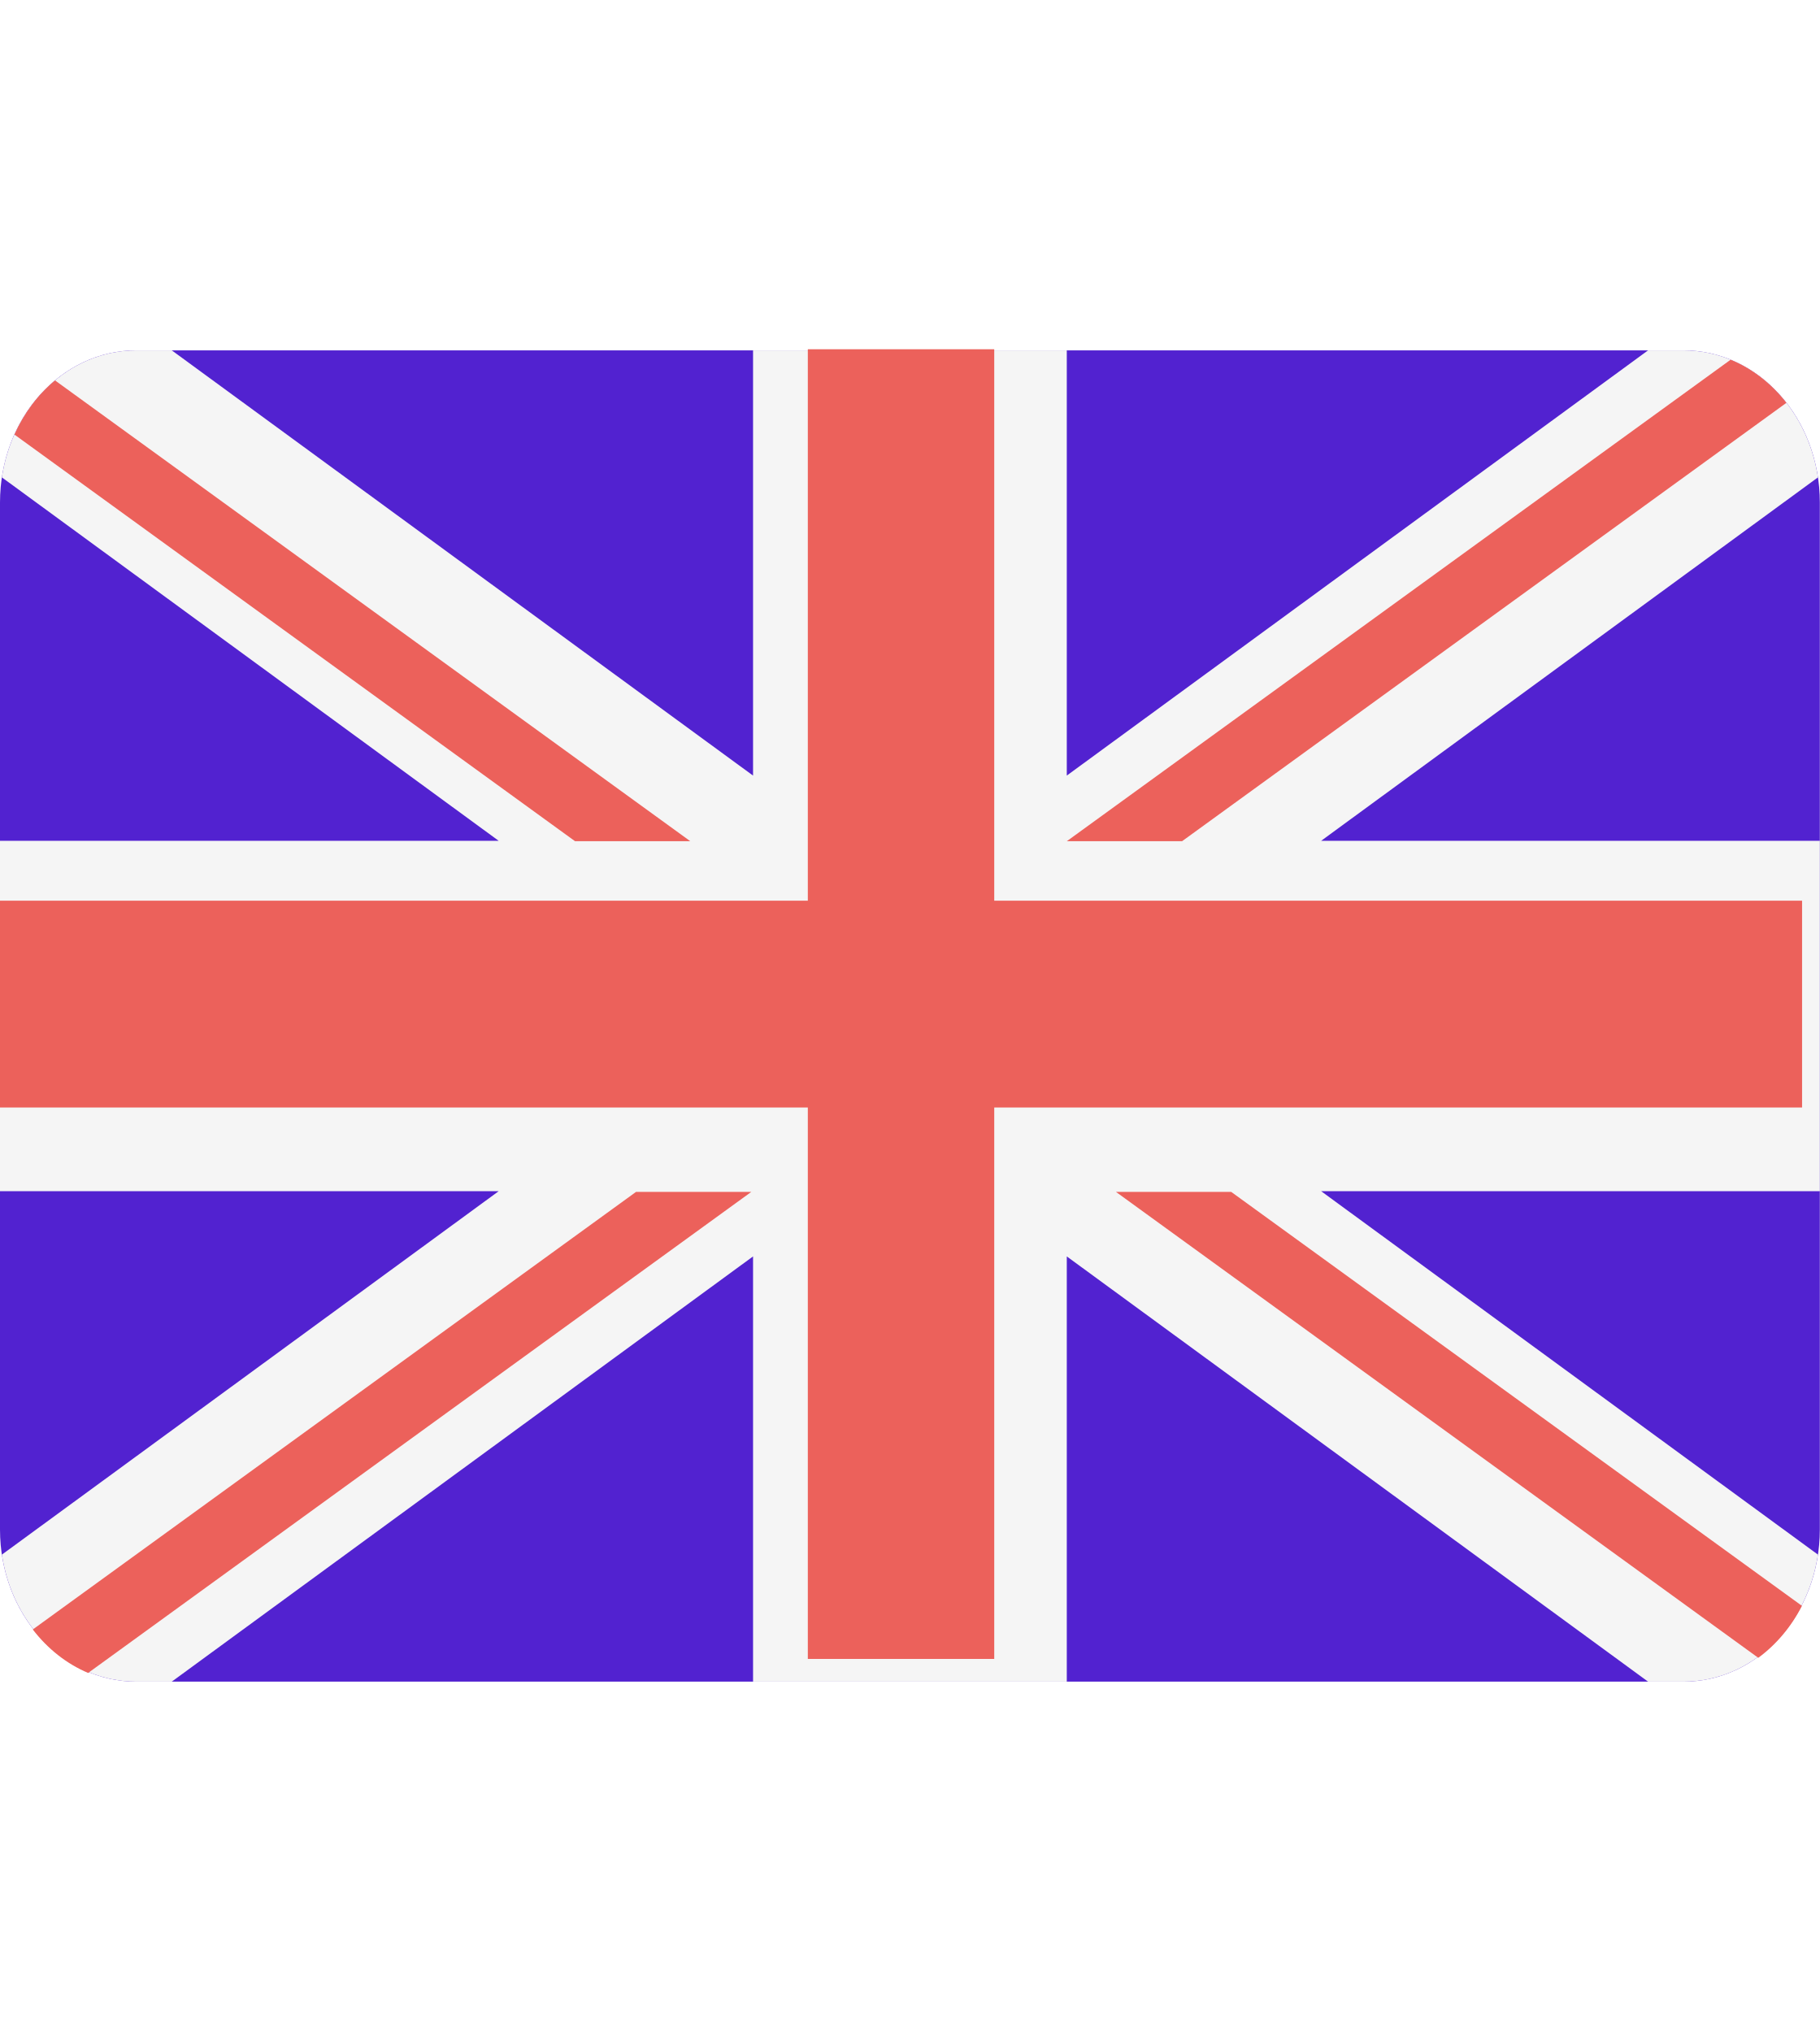
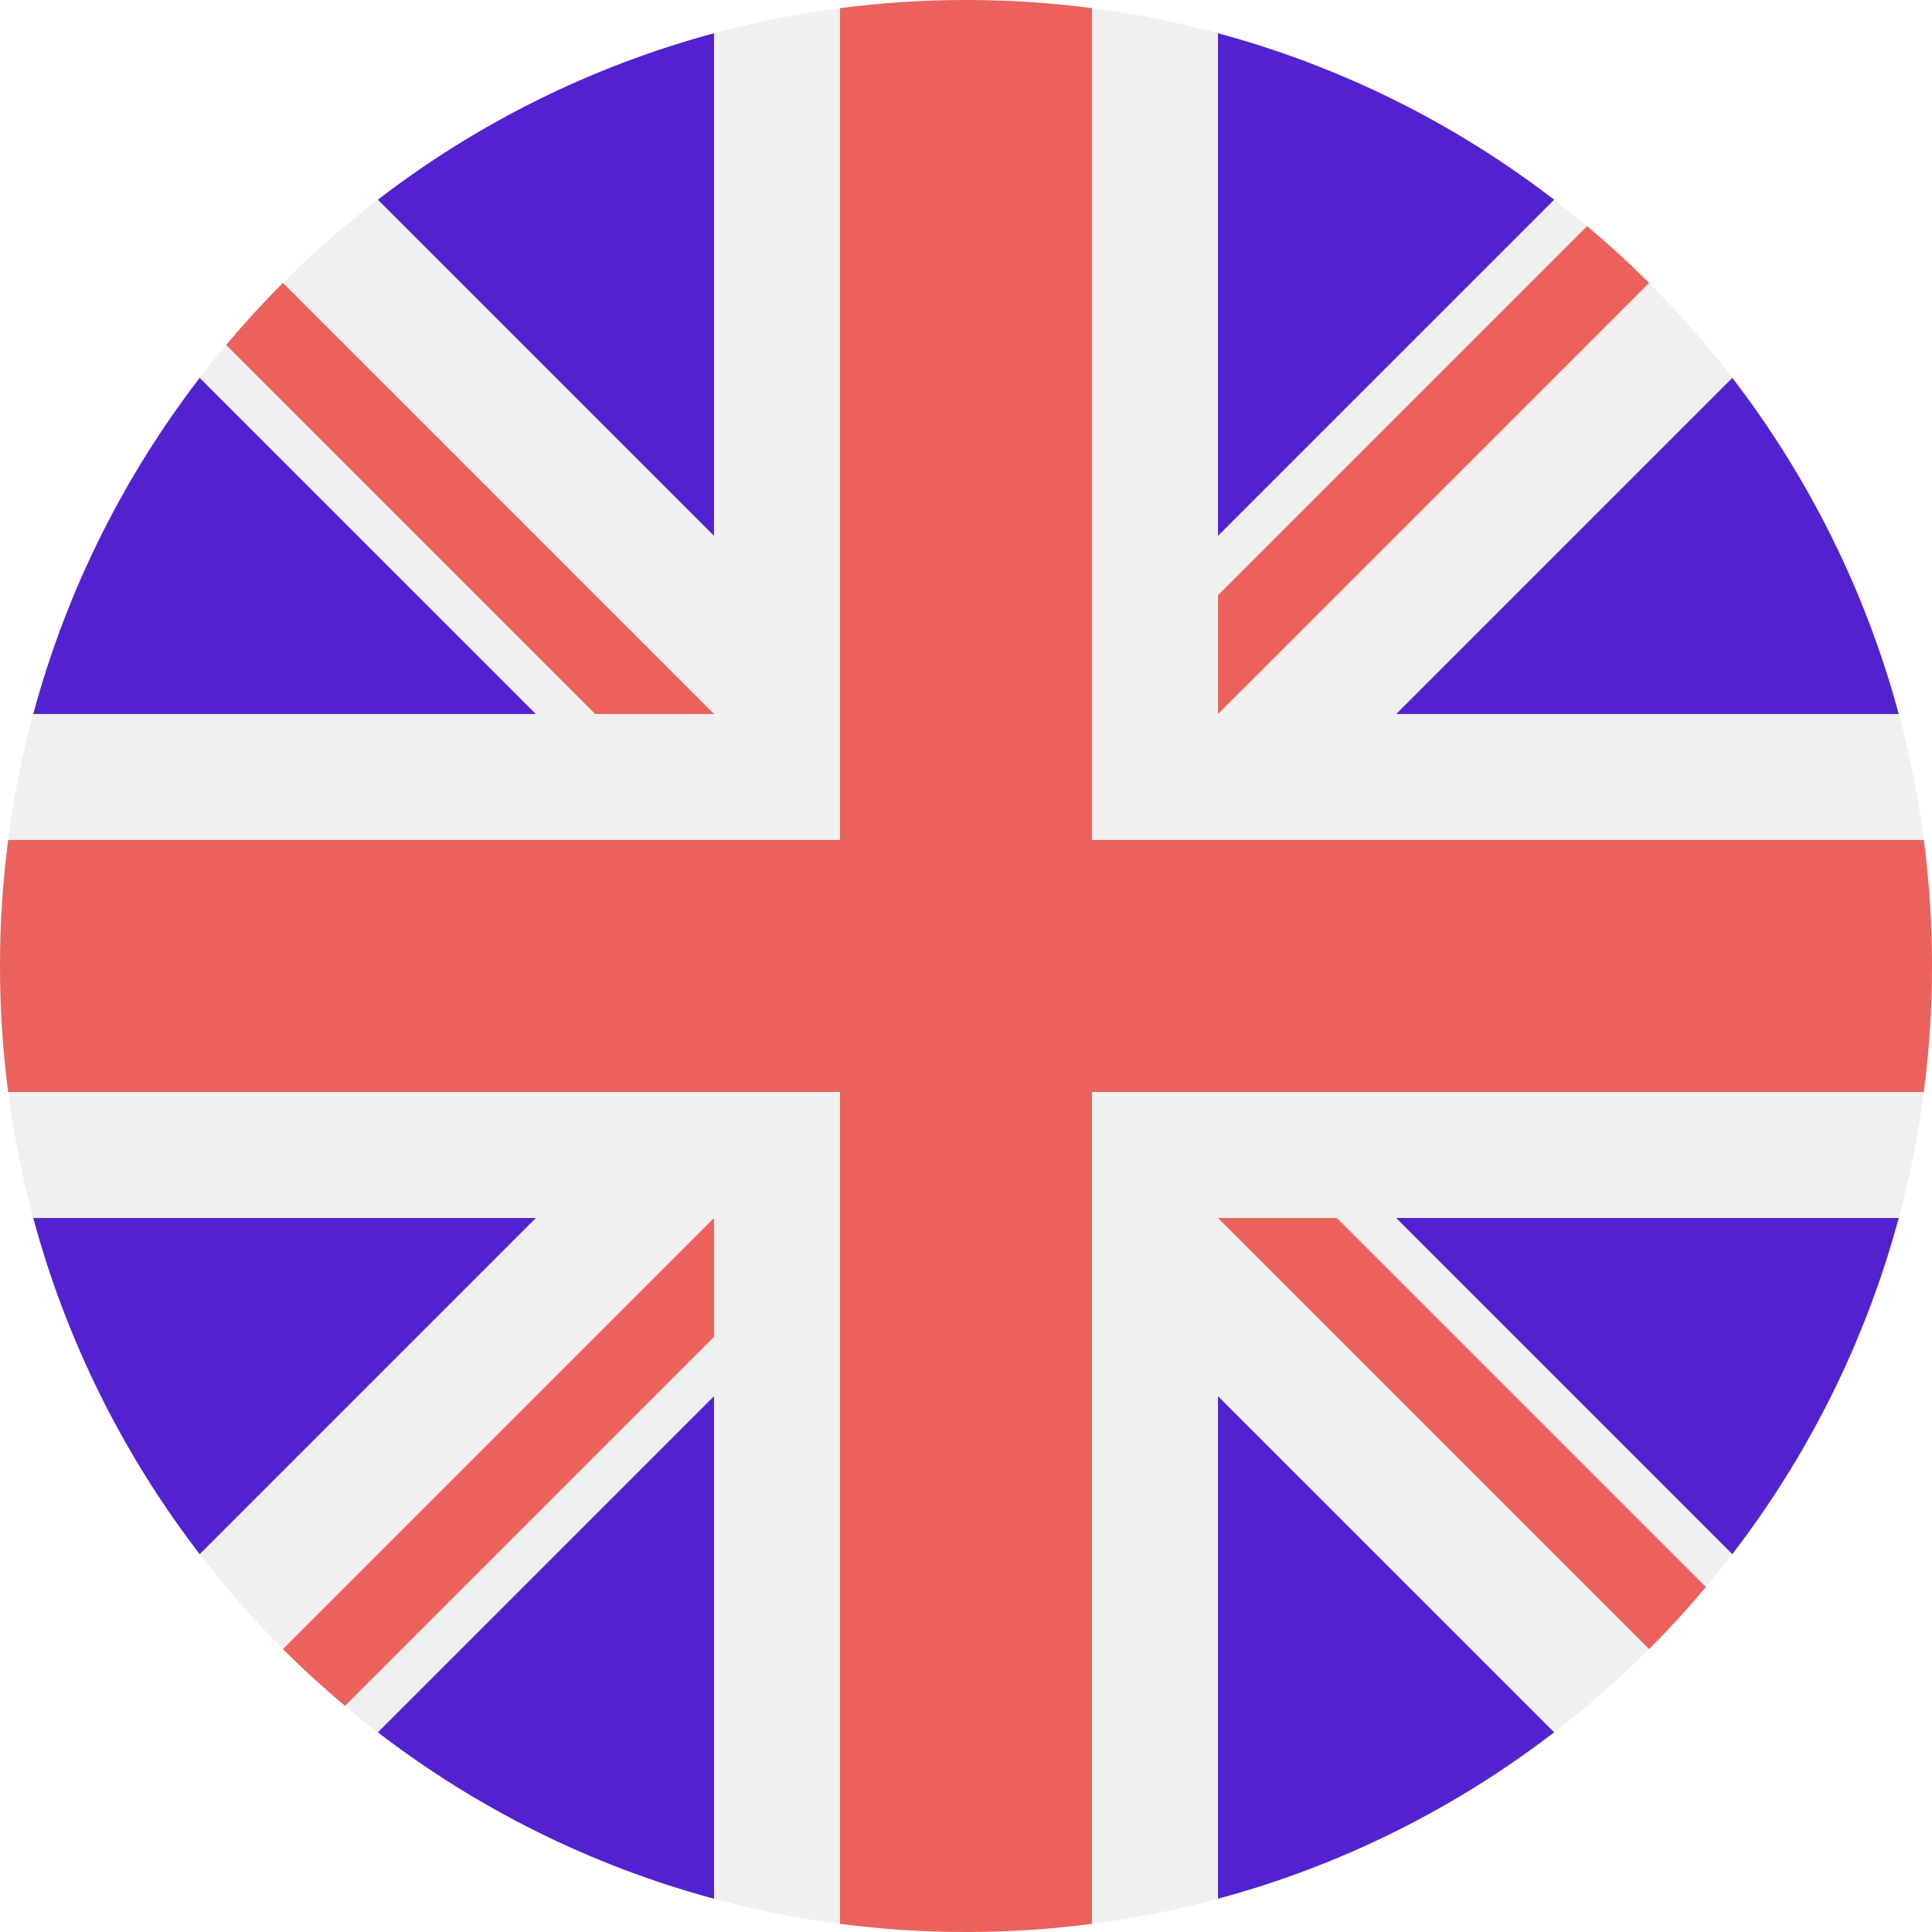
- <svg xmlns="http://www.w3.org/2000/svg" width="60" height="67" viewBox="0 0 60 67" fill="none">
-   <path d="M55.506 11.552H4.494C2.012 11.552 0 13.798 0 16.57V50.431C0 53.202 2.012 55.448 4.494 55.448H55.506C57.988 55.448 60 53.202 60 50.431V16.57C60 13.798 57.988 11.552 55.506 11.552Z" fill="#5222D0" />
-   <path d="M59.938 15.74C59.584 13.364 57.735 11.552 55.506 11.552H54.337L35.172 25.573V11.552H24.828V25.573L5.663 11.552H4.494C2.265 11.552 0.416 13.364 0.062 15.74L16.442 27.724H0V39.276H16.442L0.062 51.26C0.416 53.636 2.265 55.448 4.494 55.448H5.663L24.828 41.427V55.448H35.172V41.427L54.337 55.448H55.506C57.735 55.448 59.584 53.636 59.938 51.26L43.557 39.276H60V27.724H43.557L59.938 15.74Z" fill="#F5F5F5" />
-   <path d="M32.78 11.516H26.634V29.698H0V36.517H26.634V54.699H32.78V36.517H59.414V29.698H32.78V11.516Z" fill="#EC615B" />
-   <path d="M2.906 55.161L24.771 39.299H20.971L1.081 53.728C1.568 54.362 2.193 54.86 2.906 55.161Z" fill="#EC615B" />
-   <path d="M40.592 39.299H36.792L57.97 54.662C58.562 54.227 59.057 53.639 59.41 52.949L40.592 39.299Z" fill="#EC615B" />
-   <path d="M0.475 14.328L18.959 27.737H22.759L1.814 12.543C1.251 13.01 0.791 13.622 0.475 14.328Z" fill="#EC615B" />
-   <path d="M38.972 27.737L58.898 13.282C58.406 12.649 57.776 12.155 57.059 11.86L35.172 27.737H38.972Z" fill="#EC615B" />
+ <svg xmlns="http://www.w3.org/2000/svg" width="135" height="135" viewBox="0 0 135 135" fill="none">
+   <path d="M67.5 135C104.779 135 135 104.779 135 67.5C135 30.221 104.779 0 67.5 0C30.221 0 0 30.221 0 67.5C0 104.779 30.221 135 67.5 135Z" fill="#F0F0F0" />
+   <path d="M13.953 26.405C8.651 33.303 4.653 41.254 2.325 49.892H37.441L13.953 26.405Z" fill="#5222D0" />
+   <path d="M132.674 49.892C130.346 41.254 126.348 33.303 121.046 26.405L97.56 49.892H132.674Z" fill="#5222D0" />
+   <path d="M2.325 85.109C4.653 93.746 8.651 101.697 13.953 108.596L37.44 85.109H2.325Z" fill="#5222D0" />
+   <path d="M108.595 13.954C101.697 8.652 93.746 4.654 85.108 2.325V37.44L108.595 13.954Z" fill="#5222D0" />
+   <path d="M26.405 121.046C33.303 126.348 41.254 130.346 49.892 132.675V97.56L26.405 121.046Z" fill="#5222D0" />
+   <path d="M49.891 2.325C41.254 4.654 33.303 8.652 26.405 13.954L49.891 37.44V2.325Z" fill="#5222D0" />
+   <path d="M85.108 132.675C93.746 130.346 101.697 126.348 108.595 121.046L85.108 97.56V132.675Z" fill="#5222D0" />
+   <path d="M97.56 85.109L121.046 108.596C126.348 101.698 130.346 93.746 132.674 85.109H97.56Z" fill="#5222D0" />
+   <path d="M134.429 58.696H76.305H76.305V0.571C73.422 0.196 70.484 0 67.5 0C64.516 0 61.578 0.196 58.696 0.571V58.695V58.696H0.571C0.196 61.578 0 64.516 0 67.5C0 70.484 0.196 73.422 0.571 76.304H58.695H58.696V134.429C61.578 134.804 64.516 135 67.5 135C70.484 135 73.422 134.804 76.304 134.429V76.305V76.305H134.429C134.804 73.422 135 70.484 135 67.5C135 64.516 134.804 61.578 134.429 58.696Z" fill="#EC615B" />
+   <path d="M85.109 85.109L115.23 115.23C116.615 113.845 117.937 112.397 119.197 110.896L93.41 85.109H85.109V85.109Z" fill="#EC615B" />
+   <path d="M49.891 85.109H49.891L19.77 115.23C21.155 116.615 22.603 117.936 24.104 119.197L49.891 93.409V85.109Z" fill="#EC615B" />
+   <path d="M49.891 49.892V49.891L19.77 19.77C18.385 21.155 17.064 22.603 15.803 24.104L41.591 49.892H49.891V49.892Z" fill="#EC615B" />
+   <path d="M85.109 49.892L115.23 19.77C113.845 18.385 112.397 17.064 110.897 15.803L85.109 41.591V49.892Z" fill="#EC615B" />
</svg>
